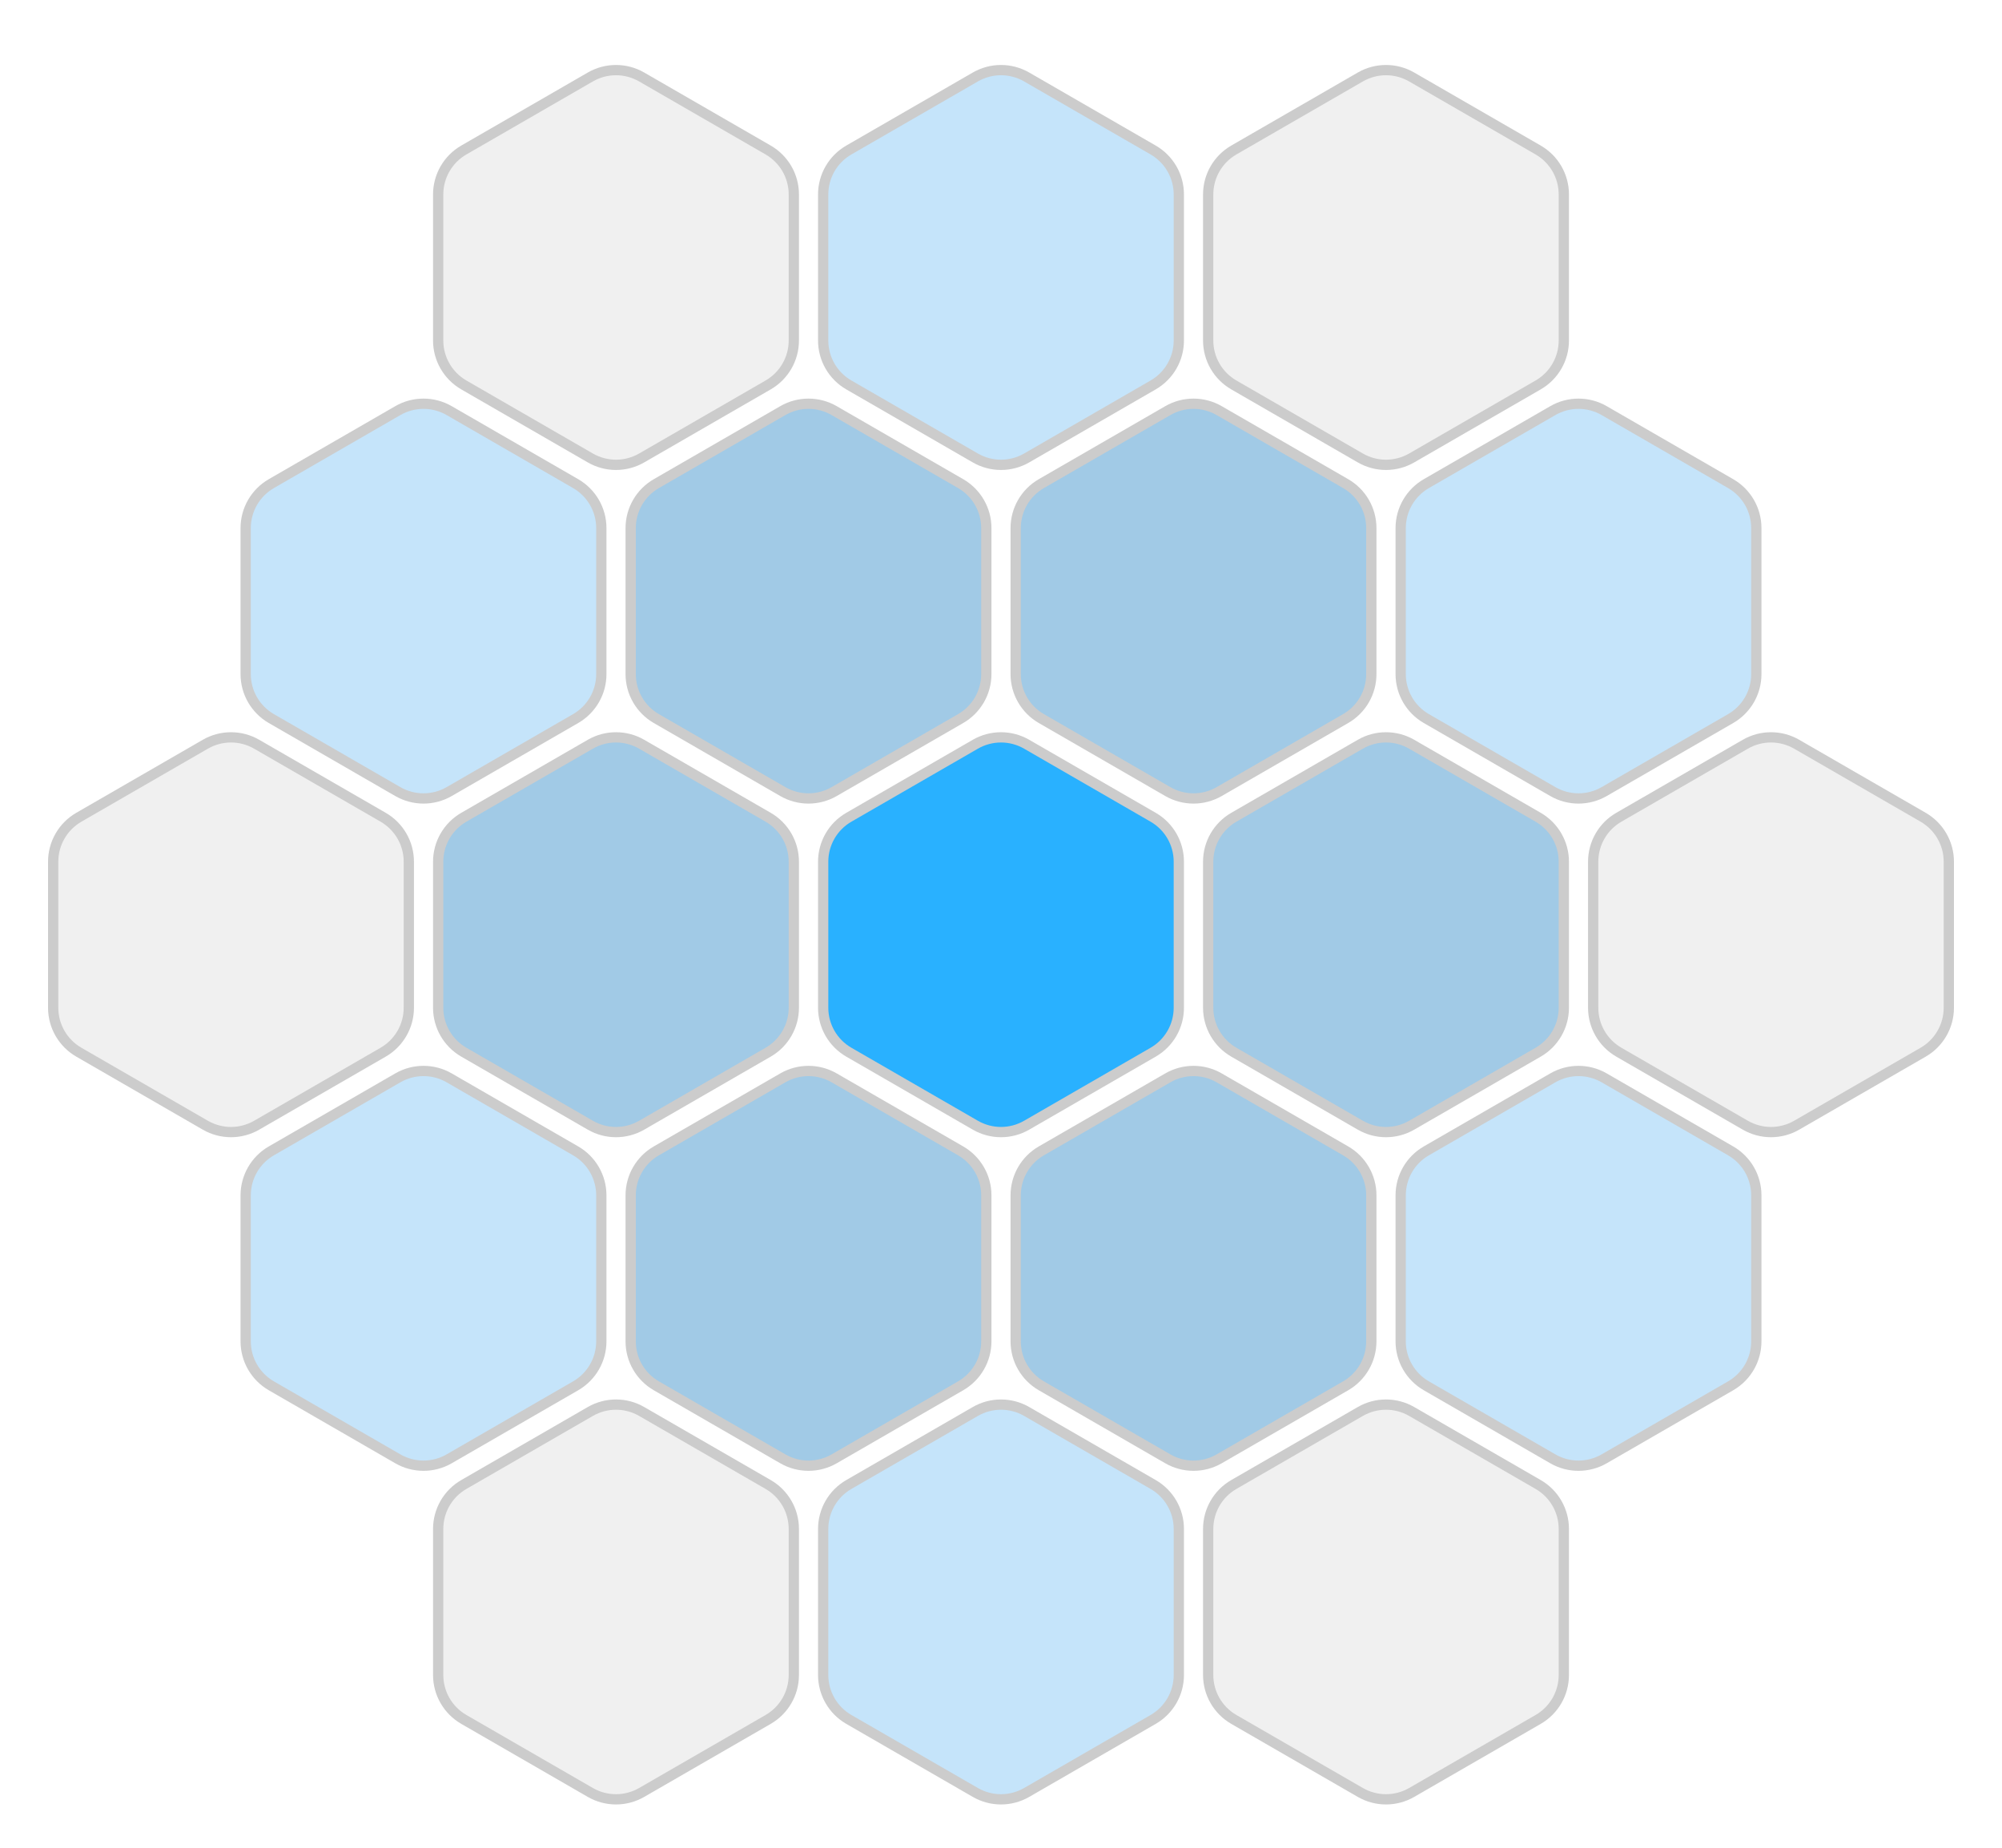
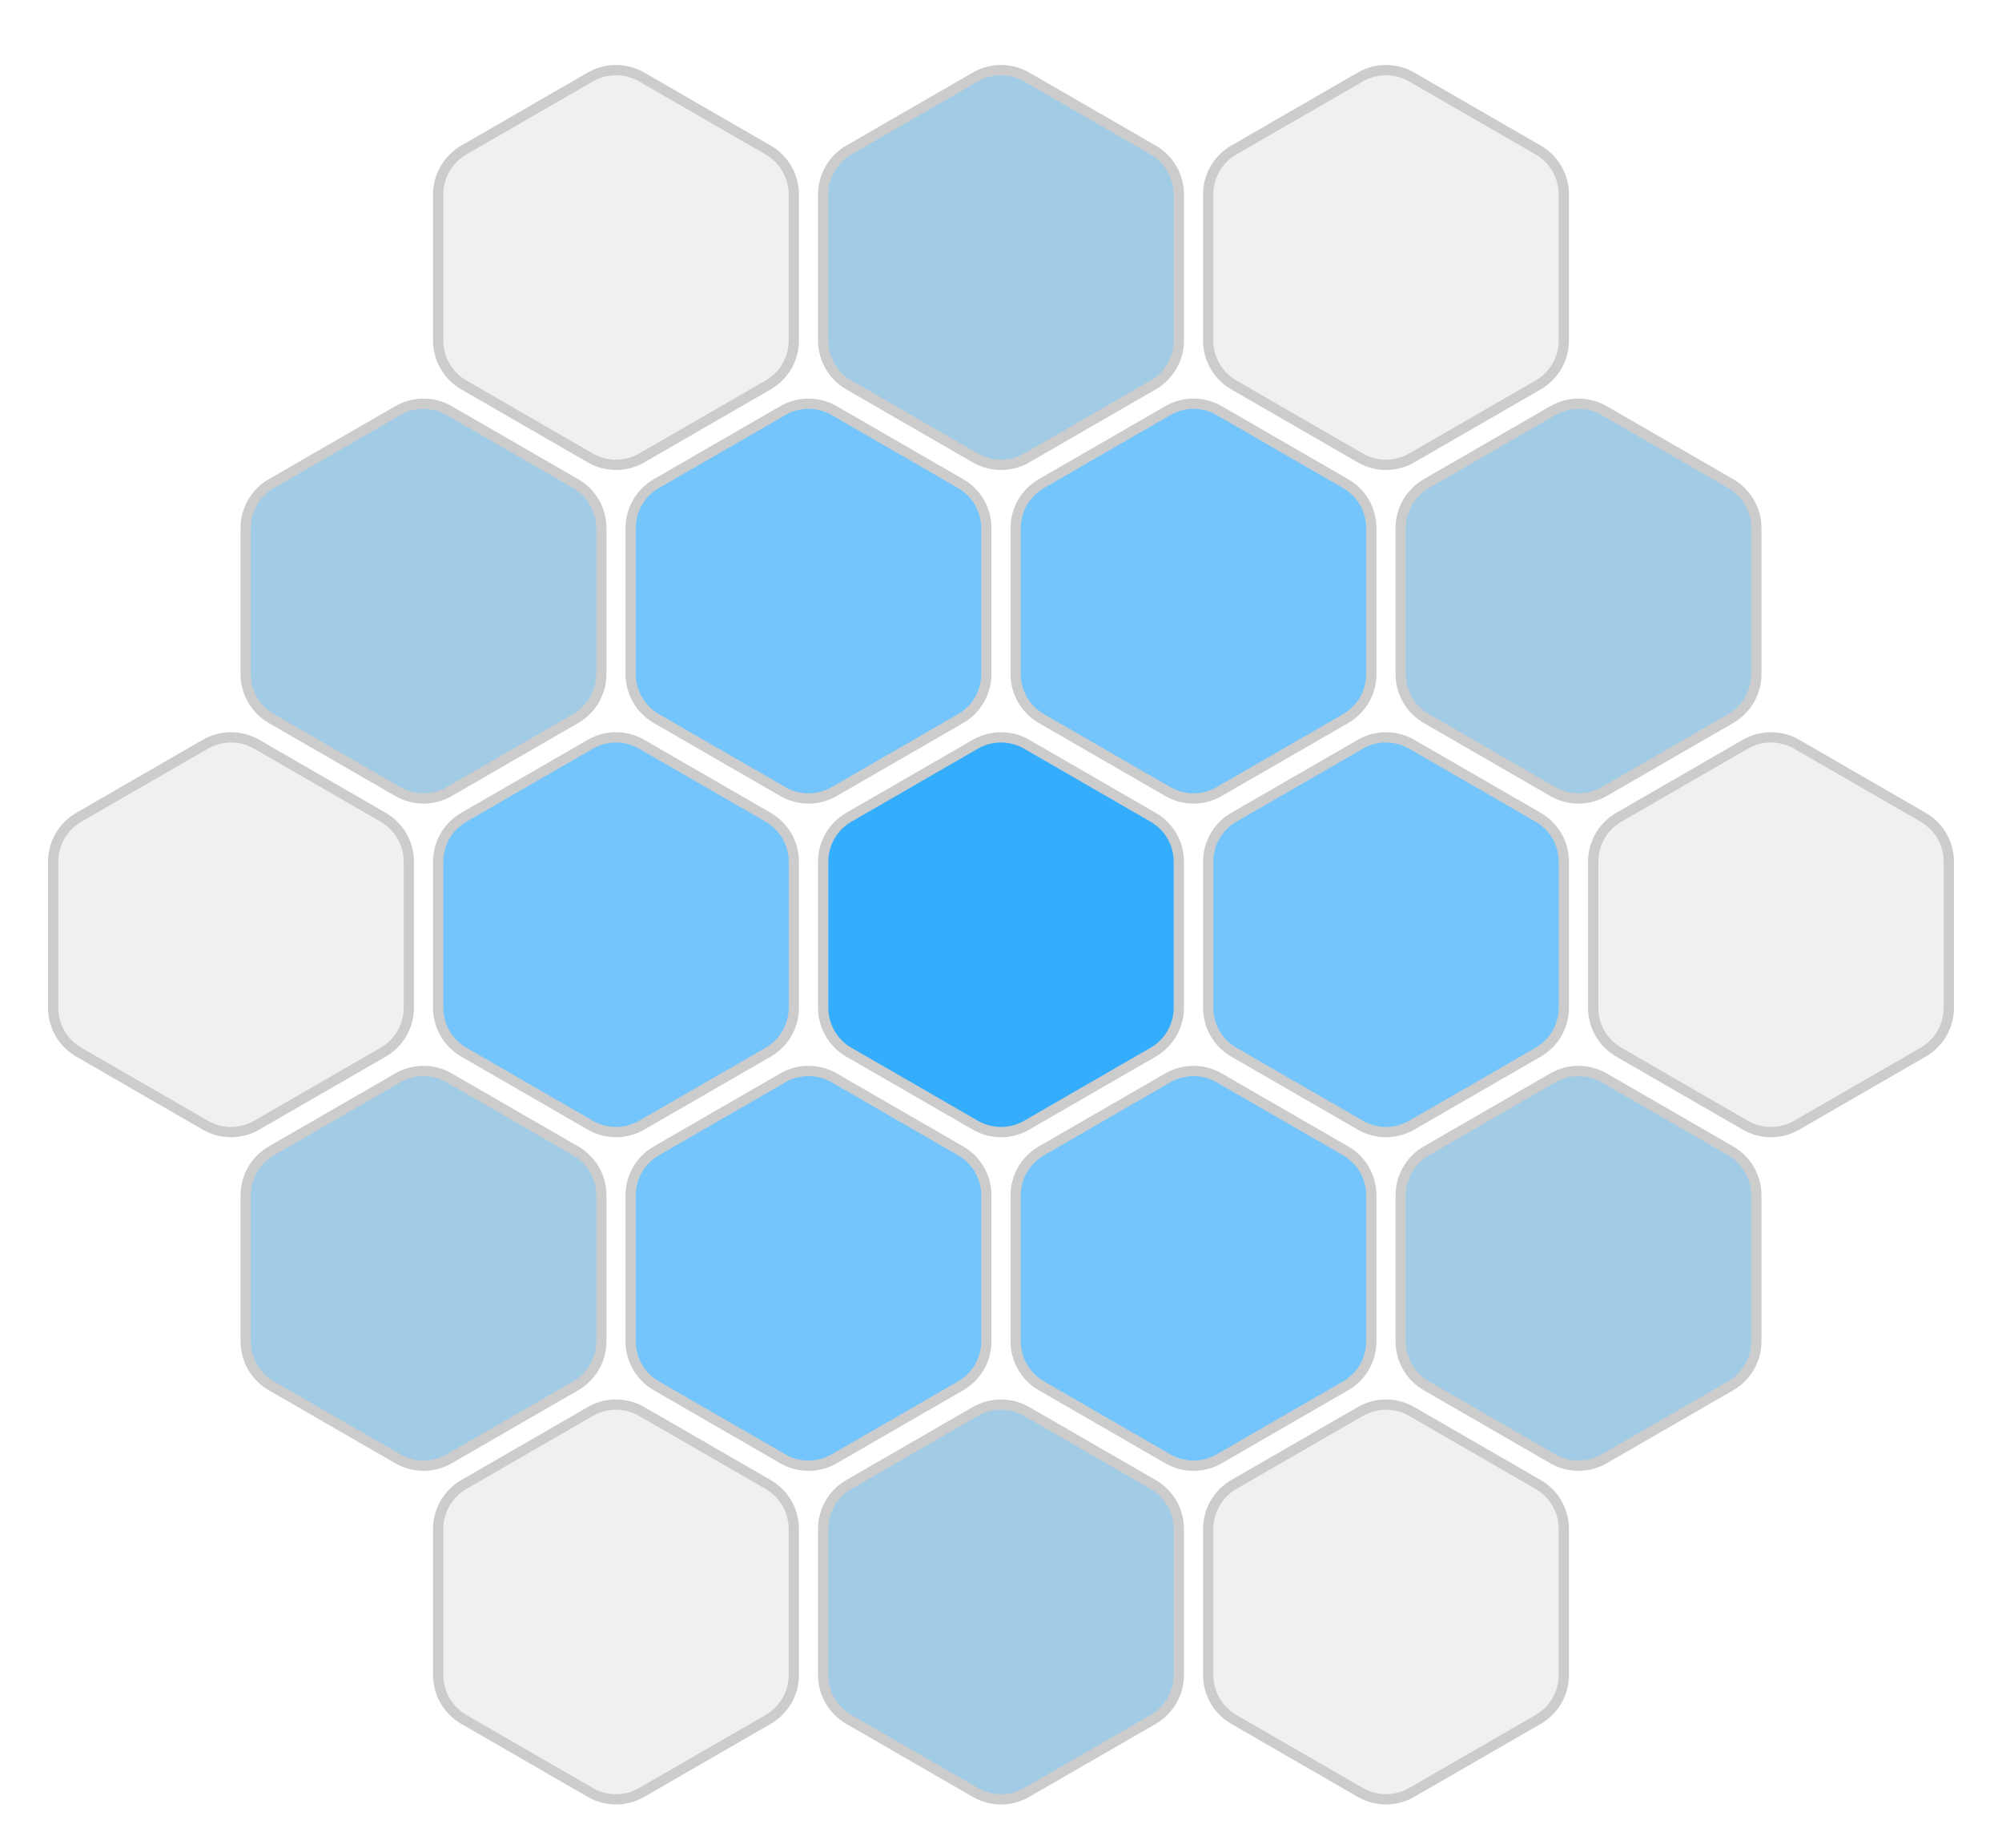
<svg xmlns="http://www.w3.org/2000/svg" id="svg2" viewBox="0 0 390 360">
  <path stroke="rgb(204, 204, 204)" fill="rgb(240, 240, 240)" stroke-width="2" d="       M 115 15       a 10 10 0 0 1 10 0       l 24.641 14.226       a 10 10 0 0 1 5 8.66       l 0 28.453       a 10 10 0 0 1 -5 8.66       l -24.641 14.226       a 10 10 0 0 1 -10 0       l -24.641 -14.226       a 10 10 0 0 1 -5 -8.66       l 0 -28.453       a 10 10 0 0 1 5 -8.66       Z       " />
-   <path stroke="rgb(204, 204, 204)" fill="#c5e4fa" stroke-width="2" d="       M 190 15       a 10 10 0 0 1 10 0       l 24.641 14.226       a 10 10 0 0 1 5 8.66       l 0 28.453       a 10 10 0 0 1 -5 8.66       l -24.641 14.226       a 10 10 0 0 1 -10 0       l -24.641 -14.226       a 10 10 0 0 1 -5 -8.66       l 0 -28.453       a 10 10 0 0 1 5 -8.66       Z       " />
+   <path stroke="rgb(204, 204, 204)" fill="hsl(204, 58%, 77%)" stroke-width="2" d="       M 190 15       a 10 10 0 0 1 10 0       l 24.641 14.226       a 10 10 0 0 1 5 8.66       l 0 28.453       a 10 10 0 0 1 -5 8.66       l -24.641 14.226       a 10 10 0 0 1 -10 0       l -24.641 -14.226       a 10 10 0 0 1 -5 -8.66       l 0 -28.453       a 10 10 0 0 1 5 -8.66       Z       " />
  <path stroke="rgb(204, 204, 204)" fill="rgb(240, 240, 240)" stroke-width="2" d="       M 265 15       a 10 10 0 0 1 10 0       l 24.641 14.226       a 10 10 0 0 1 5 8.66       l 0 28.453       a 10 10 0 0 1 -5 8.66       l -24.641 14.226       a 10 10 0 0 1 -10 0       l -24.641 -14.226       a 10 10 0 0 1 -5 -8.66       l 0 -28.453       a 10 10 0 0 1 5 -8.66       Z       " />
-   <path stroke="rgb(204, 204, 204)" fill="#c5e4fa" stroke-width="2" d="       M 77.5 80       a 10 10 0 0 1 10 0       l 24.641 14.226       a 10 10 0 0 1 5 8.66       l 0 28.453       a 10 10 0 0 1 -5 8.66       l -24.641 14.226       a 10 10 0 0 1 -10 0       l -24.641 -14.226       a 10 10 0 0 1 -5 -8.66       l 0 -28.453       a 10 10 0 0 1 5 -8.66       Z       " />
-   <path stroke="rgb(204, 204, 204)" fill="rgb(161, 202, 230)" stroke-width="2" d="       M 152.5 80       a 10 10 0 0 1 10 0       l 24.641 14.226       a 10 10 0 0 1 5 8.66       l 0 28.453       a 10 10 0 0 1 -5 8.66       l -24.641 14.226       a 10 10 0 0 1 -10 0       l -24.641 -14.226       a 10 10 0 0 1 -5 -8.66       l 0 -28.453       a 10 10 0 0 1 5 -8.66       Z       " />
-   <path stroke="rgb(204, 204, 204)" fill="rgb(161, 202, 230)" stroke-width="2" d="       M 227.5 80       a 10 10 0 0 1 10 0       l 24.641 14.226       a 10 10 0 0 1 5 8.66       l 0 28.453       a 10 10 0 0 1 -5 8.66       l -24.641 14.226       a 10 10 0 0 1 -10 0       l -24.641 -14.226       a 10 10 0 0 1 -5 -8.66       l 0 -28.453       a 10 10 0 0 1 5 -8.66       Z       " />
-   <path stroke="rgb(204, 204, 204)" fill="#c5e4fa" stroke-width="2" d="       M 302.5 80       a 10 10 0 0 1 10 0       l 24.641 14.226       a 10 10 0 0 1 5 8.66       l 0 28.453       a 10 10 0 0 1 -5 8.66       l -24.641 14.226       a 10 10 0 0 1 -10 0       l -24.641 -14.226       a 10 10 0 0 1 -5 -8.66       l 0 -28.453       a 10 10 0 0 1 5 -8.66       Z       " />
+   <path stroke="rgb(204, 204, 204)" fill="hsl(204, 58%, 77%)" stroke-width="2" d="       M 77.5 80       a 10 10 0 0 1 10 0       l 24.641 14.226       a 10 10 0 0 1 5 8.66       l 0 28.453       a 10 10 0 0 1 -5 8.66       l -24.641 14.226       a 10 10 0 0 1 -10 0       l -24.641 -14.226       a 10 10 0 0 1 -5 -8.66       l 0 -28.453       a 10 10 0 0 1 5 -8.66       Z       " />
+   <path stroke="rgb(204, 204, 204)" fill="hsl(204, 94%, 72%)" stroke-width="2" d="       M 152.5 80       a 10 10 0 0 1 10 0       l 24.641 14.226       a 10 10 0 0 1 5 8.66       l 0 28.453       a 10 10 0 0 1 -5 8.66       l -24.641 14.226       a 10 10 0 0 1 -10 0       l -24.641 -14.226       a 10 10 0 0 1 -5 -8.66       l 0 -28.453       a 10 10 0 0 1 5 -8.66       Z       " />
+   <path stroke="rgb(204, 204, 204)" fill="hsl(204, 94%, 72%)" stroke-width="2" d="       M 227.5 80       a 10 10 0 0 1 10 0       l 24.641 14.226       a 10 10 0 0 1 5 8.66       l 0 28.453       a 10 10 0 0 1 -5 8.66       l -24.641 14.226       a 10 10 0 0 1 -10 0       l -24.641 -14.226       a 10 10 0 0 1 -5 -8.66       l 0 -28.453       a 10 10 0 0 1 5 -8.66       Z       " />
+   <path stroke="rgb(204, 204, 204)" fill="hsl(204, 58%, 77%)" stroke-width="2" d="       M 302.5 80       a 10 10 0 0 1 10 0       l 24.641 14.226       a 10 10 0 0 1 5 8.66       l 0 28.453       a 10 10 0 0 1 -5 8.66       l -24.641 14.226       a 10 10 0 0 1 -10 0       l -24.641 -14.226       a 10 10 0 0 1 -5 -8.66       l 0 -28.453       a 10 10 0 0 1 5 -8.66       Z       " />
  <path stroke="rgb(204, 204, 204)" fill="rgb(240, 240, 240)" stroke-width="2" d="       M 40 145       a 10 10 0 0 1 10 0       l 24.641 14.226       a 10 10 0 0 1 5 8.66       l 0 28.453       a 10 10 0 0 1 -5 8.66       l -24.641 14.226       a 10 10 0 0 1 -10 0       l -24.641 -14.226       a 10 10 0 0 1 -5 -8.66       l 0 -28.453       a 10 10 0 0 1 5 -8.66       Z       " />
-   <path stroke="rgb(204, 204, 204)" fill="rgb(161, 202, 230)" stroke-width="2" d="       M 115 145       a 10 10 0 0 1 10 0       l 24.641 14.226       a 10 10 0 0 1 5 8.66       l 0 28.453       a 10 10 0 0 1 -5 8.66       l -24.641 14.226       a 10 10 0 0 1 -10 0       l -24.641 -14.226       a 10 10 0 0 1 -5 -8.66       l 0 -28.453       a 10 10 0 0 1 5 -8.66       Z       " />
-   <path stroke="rgb(204, 204, 204)" fill="rgb(41, 177, 255)" stroke-width="2" d="       M 190 145       a 10 10 0 0 1 10 0       l 24.641 14.226       a 10 10 0 0 1 5 8.66       l 0 28.453       a 10 10 0 0 1 -5 8.66       l -24.641 14.226       a 10 10 0 0 1 -10 0       l -24.641 -14.226       a 10 10 0 0 1 -5 -8.66       l 0 -28.453       a 10 10 0 0 1 5 -8.66       Z       " />
-   <path stroke="rgb(204, 204, 204)" fill="rgb(161, 202, 230)" stroke-width="2" d="       M 265 145       a 10 10 0 0 1 10 0       l 24.641 14.226       a 10 10 0 0 1 5 8.66       l 0 28.453       a 10 10 0 0 1 -5 8.66       l -24.641 14.226       a 10 10 0 0 1 -10 0       l -24.641 -14.226       a 10 10 0 0 1 -5 -8.66       l 0 -28.453       a 10 10 0 0 1 5 -8.66       Z       " />
+   <path stroke="rgb(204, 204, 204)" fill="hsl(204, 94%, 72%)" stroke-width="2" d="       M 115 145       a 10 10 0 0 1 10 0       l 24.641 14.226       a 10 10 0 0 1 5 8.66       l 0 28.453       a 10 10 0 0 1 -5 8.66       l -24.641 14.226       a 10 10 0 0 1 -10 0       l -24.641 -14.226       a 10 10 0 0 1 -5 -8.66       l 0 -28.453       a 10 10 0 0 1 5 -8.66       Z       " />
+   <path stroke="rgb(204, 204, 204)" fill="hsl(204, 98%, 60%)" stroke-width="2" d="       M 190 145       a 10 10 0 0 1 10 0       l 24.641 14.226       a 10 10 0 0 1 5 8.66       l 0 28.453       a 10 10 0 0 1 -5 8.66       l -24.641 14.226       a 10 10 0 0 1 -10 0       l -24.641 -14.226       a 10 10 0 0 1 -5 -8.66       l 0 -28.453       a 10 10 0 0 1 5 -8.66       Z       " />
+   <path stroke="rgb(204, 204, 204)" fill="hsl(204, 94%, 72%)" stroke-width="2" d="       M 265 145       a 10 10 0 0 1 10 0       l 24.641 14.226       a 10 10 0 0 1 5 8.66       l 0 28.453       a 10 10 0 0 1 -5 8.66       l -24.641 14.226       a 10 10 0 0 1 -10 0       l -24.641 -14.226       a 10 10 0 0 1 -5 -8.66       l 0 -28.453       a 10 10 0 0 1 5 -8.66       Z       " />
  <path stroke="rgb(204, 204, 204)" fill="rgb(240, 240, 240)" stroke-width="2" d="       M 340 145       a 10 10 0 0 1 10 0       l 24.641 14.226       a 10 10 0 0 1 5 8.66       l 0 28.453       a 10 10 0 0 1 -5 8.66       l -24.641 14.226       a 10 10 0 0 1 -10 0       l -24.641 -14.226       a 10 10 0 0 1 -5 -8.66       l 0 -28.453       a 10 10 0 0 1 5 -8.66       Z       " />
-   <path stroke="rgb(204, 204, 204)" fill="#c5e4fa" stroke-width="2" d="       M 77.5 210       a 10 10 0 0 1 10 0       l 24.641 14.226       a 10 10 0 0 1 5 8.66       l 0 28.453       a 10 10 0 0 1 -5 8.66       l -24.641 14.226       a 10 10 0 0 1 -10 0       l -24.641 -14.226       a 10 10 0 0 1 -5 -8.66       l 0 -28.453       a 10 10 0 0 1 5 -8.66       Z       " />
-   <path stroke="rgb(204, 204, 204)" fill="rgb(161, 202, 230)" stroke-width="2" d="       M 152.5 210       a 10 10 0 0 1 10 0       l 24.641 14.226       a 10 10 0 0 1 5 8.66       l 0 28.453       a 10 10 0 0 1 -5 8.66       l -24.641 14.226       a 10 10 0 0 1 -10 0       l -24.641 -14.226       a 10 10 0 0 1 -5 -8.66       l 0 -28.453       a 10 10 0 0 1 5 -8.66       Z       " />
-   <path stroke="rgb(204, 204, 204)" fill="rgb(161, 202, 230)" stroke-width="2" d="       M 227.5 210       a 10 10 0 0 1 10 0       l 24.641 14.226       a 10 10 0 0 1 5 8.66       l 0 28.453       a 10 10 0 0 1 -5 8.66       l -24.641 14.226       a 10 10 0 0 1 -10 0       l -24.641 -14.226       a 10 10 0 0 1 -5 -8.66       l 0 -28.453       a 10 10 0 0 1 5 -8.66       Z       " />
-   <path stroke="rgb(204, 204, 204)" fill="#c5e4fa" stroke-width="2" d="       M 302.5 210       a 10 10 0 0 1 10 0       l 24.641 14.226       a 10 10 0 0 1 5 8.66       l 0 28.453       a 10 10 0 0 1 -5 8.66       l -24.641 14.226       a 10 10 0 0 1 -10 0       l -24.641 -14.226       a 10 10 0 0 1 -5 -8.66       l 0 -28.453       a 10 10 0 0 1 5 -8.66       Z       " />
+   <path stroke="rgb(204, 204, 204)" fill="hsl(204, 58%, 77%)" stroke-width="2" d="       M 77.5 210       a 10 10 0 0 1 10 0       l 24.641 14.226       a 10 10 0 0 1 5 8.66       l 0 28.453       a 10 10 0 0 1 -5 8.66       l -24.641 14.226       a 10 10 0 0 1 -10 0       l -24.641 -14.226       a 10 10 0 0 1 -5 -8.66       l 0 -28.453       a 10 10 0 0 1 5 -8.66       Z       " />
+   <path stroke="rgb(204, 204, 204)" fill="hsl(204, 94%, 72%)" stroke-width="2" d="       M 152.5 210       a 10 10 0 0 1 10 0       l 24.641 14.226       a 10 10 0 0 1 5 8.66       l 0 28.453       a 10 10 0 0 1 -5 8.66       l -24.641 14.226       a 10 10 0 0 1 -10 0       l -24.641 -14.226       a 10 10 0 0 1 -5 -8.66       l 0 -28.453       a 10 10 0 0 1 5 -8.66       Z       " />
+   <path stroke="rgb(204, 204, 204)" fill="hsl(204, 94%, 72%)" stroke-width="2" d="       M 227.5 210       a 10 10 0 0 1 10 0       l 24.641 14.226       a 10 10 0 0 1 5 8.66       l 0 28.453       a 10 10 0 0 1 -5 8.66       l -24.641 14.226       a 10 10 0 0 1 -10 0       l -24.641 -14.226       a 10 10 0 0 1 -5 -8.66       l 0 -28.453       a 10 10 0 0 1 5 -8.66       Z       " />
+   <path stroke="rgb(204, 204, 204)" fill="hsl(204, 58%, 77%)" stroke-width="2" d="       M 302.5 210       a 10 10 0 0 1 10 0       l 24.641 14.226       a 10 10 0 0 1 5 8.66       l 0 28.453       a 10 10 0 0 1 -5 8.66       l -24.641 14.226       a 10 10 0 0 1 -10 0       l -24.641 -14.226       a 10 10 0 0 1 -5 -8.66       l 0 -28.453       a 10 10 0 0 1 5 -8.66       Z       " />
  <path stroke="rgb(204, 204, 204)" fill="rgb(240, 240, 240)" stroke-width="2" d="       M 115 275       a 10 10 0 0 1 10 0       l 24.641 14.226       a 10 10 0 0 1 5 8.66       l 0 28.453       a 10 10 0 0 1 -5 8.66       l -24.641 14.226       a 10 10 0 0 1 -10 0       l -24.641 -14.226       a 10 10 0 0 1 -5 -8.66       l 0 -28.453       a 10 10 0 0 1 5 -8.66       Z       " />
-   <path stroke="rgb(204, 204, 204)" fill="#c5e4fa" stroke-width="2" d="       M 190 275       a 10 10 0 0 1 10 0       l 24.641 14.226       a 10 10 0 0 1 5 8.66       l 0 28.453       a 10 10 0 0 1 -5 8.66       l -24.641 14.226       a 10 10 0 0 1 -10 0       l -24.641 -14.226       a 10 10 0 0 1 -5 -8.66       l 0 -28.453       a 10 10 0 0 1 5 -8.66       Z       " />
+   <path stroke="rgb(204, 204, 204)" fill="hsl(204, 58%, 77%)" stroke-width="2" d="       M 190 275       a 10 10 0 0 1 10 0       l 24.641 14.226       a 10 10 0 0 1 5 8.66       l 0 28.453       a 10 10 0 0 1 -5 8.66       l -24.641 14.226       a 10 10 0 0 1 -10 0       l -24.641 -14.226       a 10 10 0 0 1 -5 -8.66       l 0 -28.453       a 10 10 0 0 1 5 -8.66       Z       " />
  <path stroke="rgb(204, 204, 204)" fill="rgb(240, 240, 240)" stroke-width="2" d="       M 265 275       a 10 10 0 0 1 10 0       l 24.641 14.226       a 10 10 0 0 1 5 8.66       l 0 28.453       a 10 10 0 0 1 -5 8.66       l -24.641 14.226       a 10 10 0 0 1 -10 0       l -24.641 -14.226       a 10 10 0 0 1 -5 -8.66       l 0 -28.453       a 10 10 0 0 1 5 -8.66       Z       " />
</svg>
